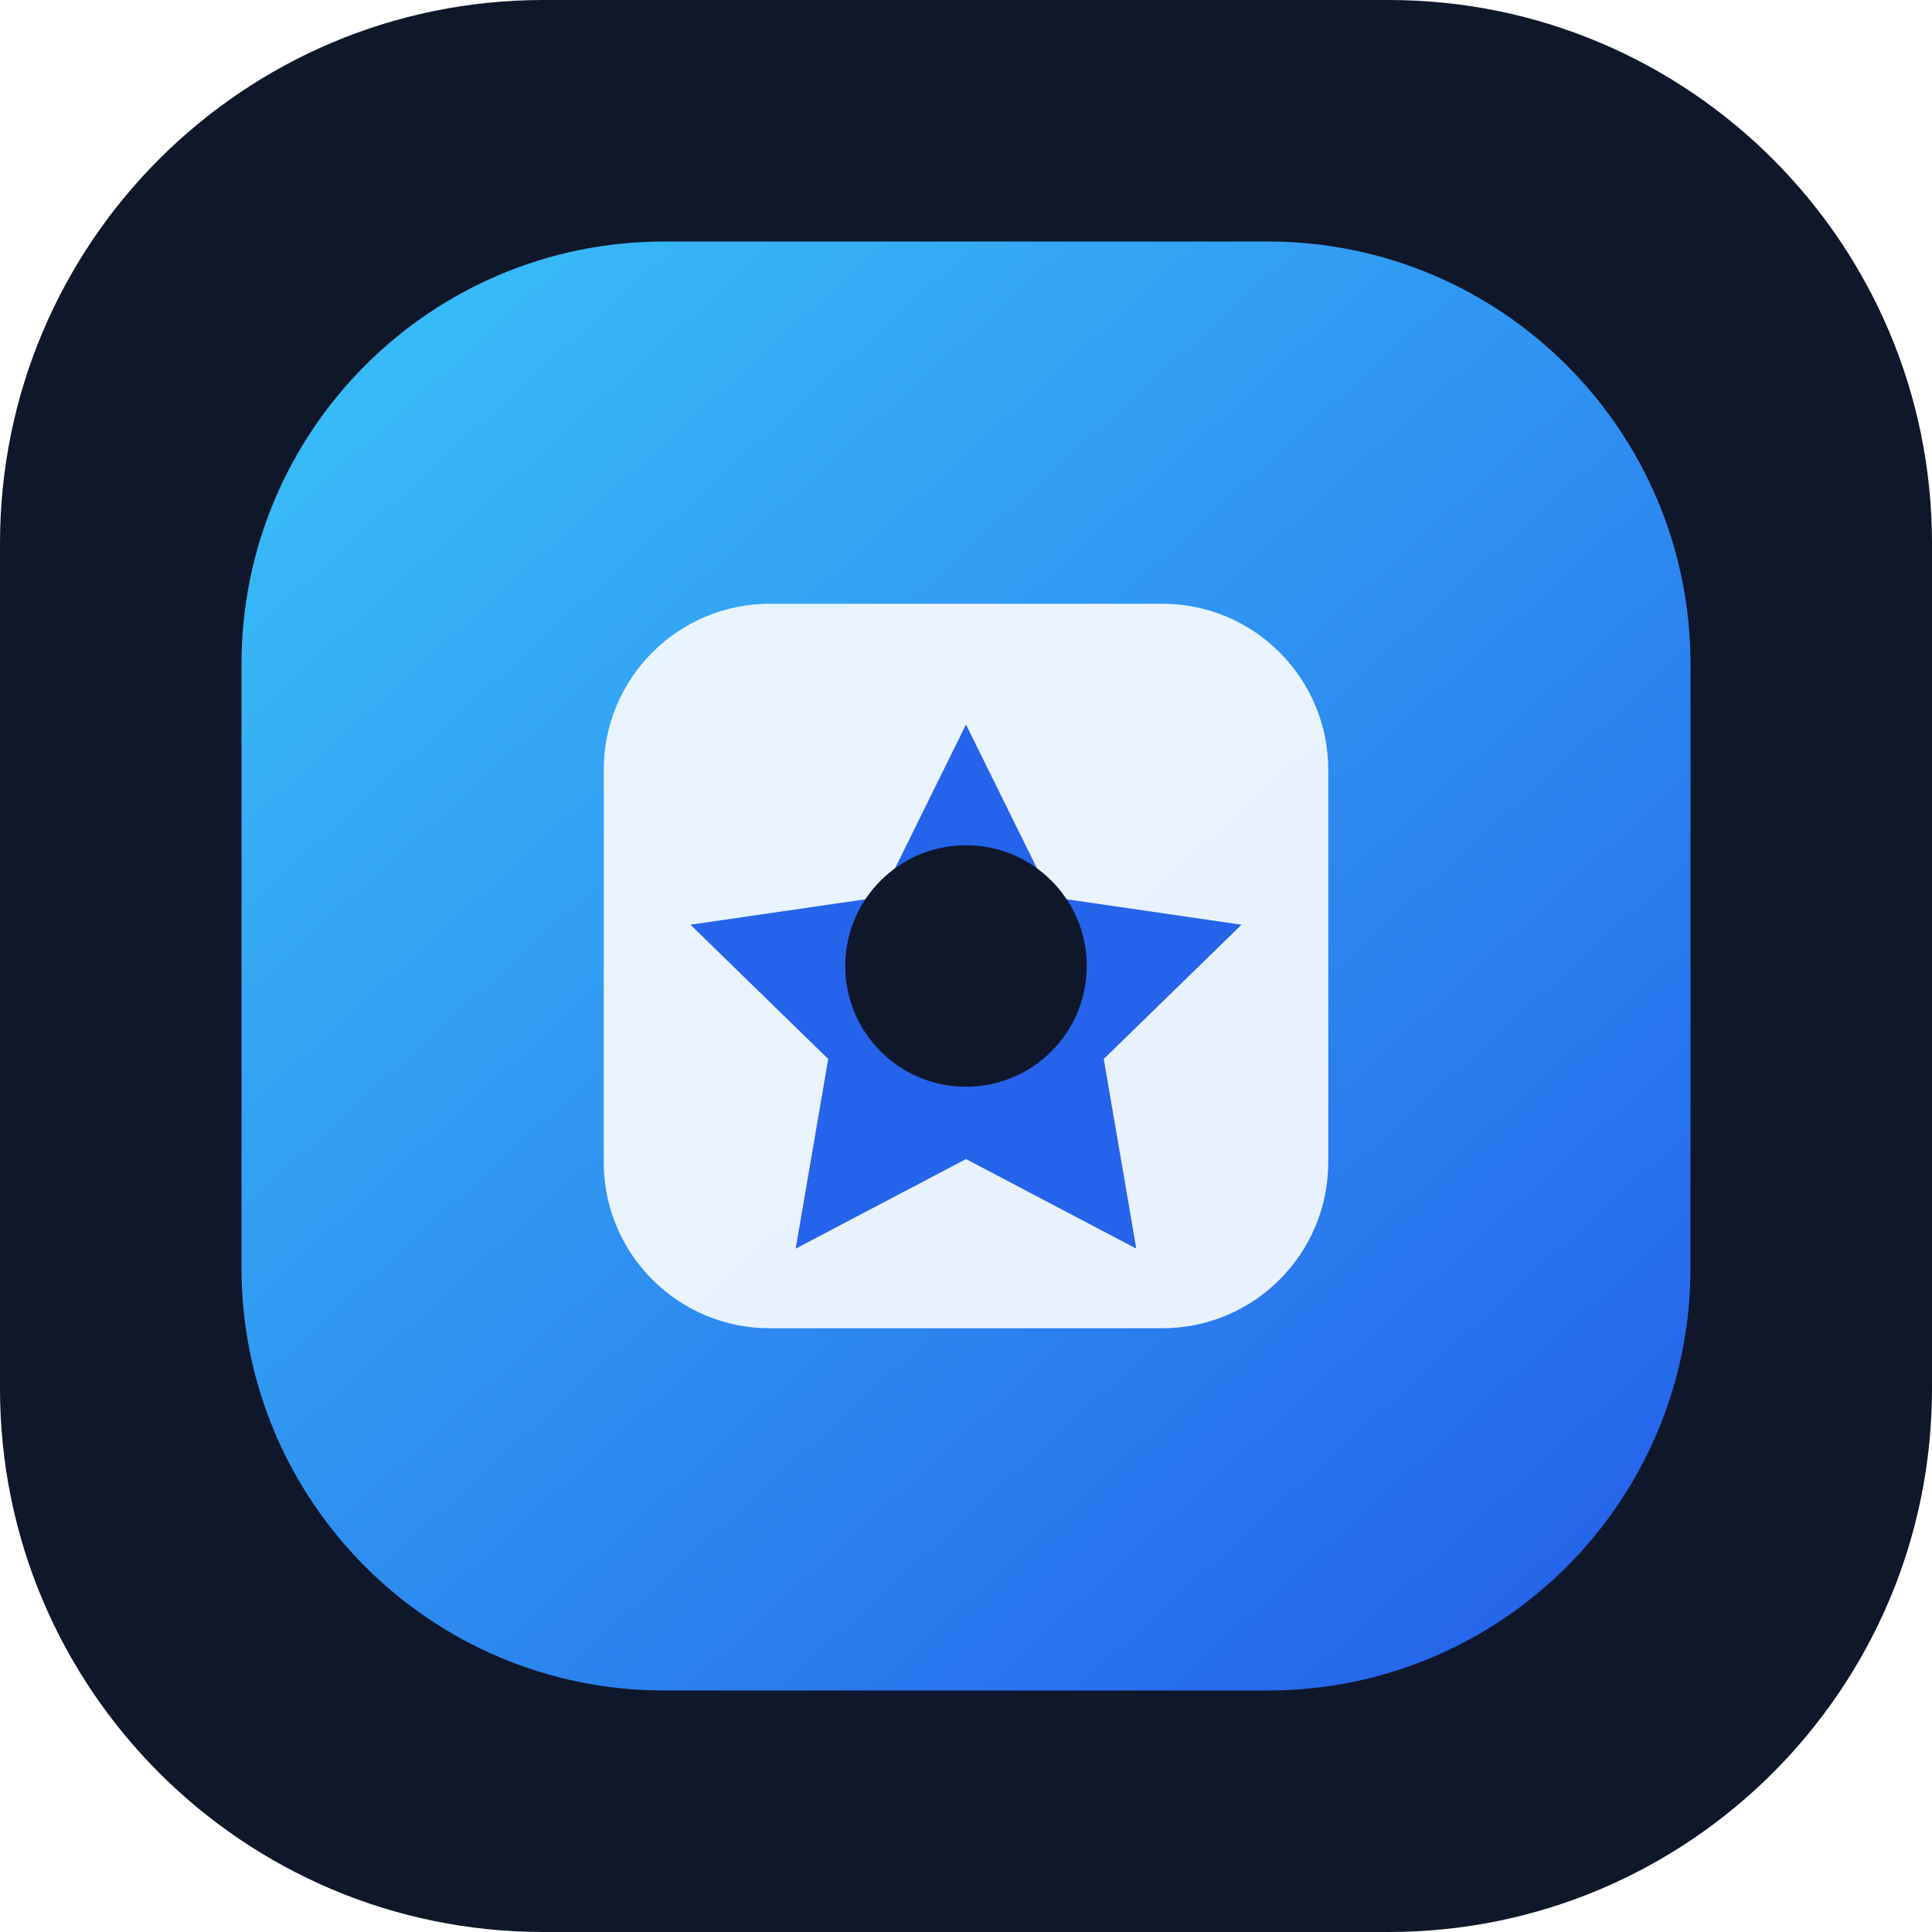
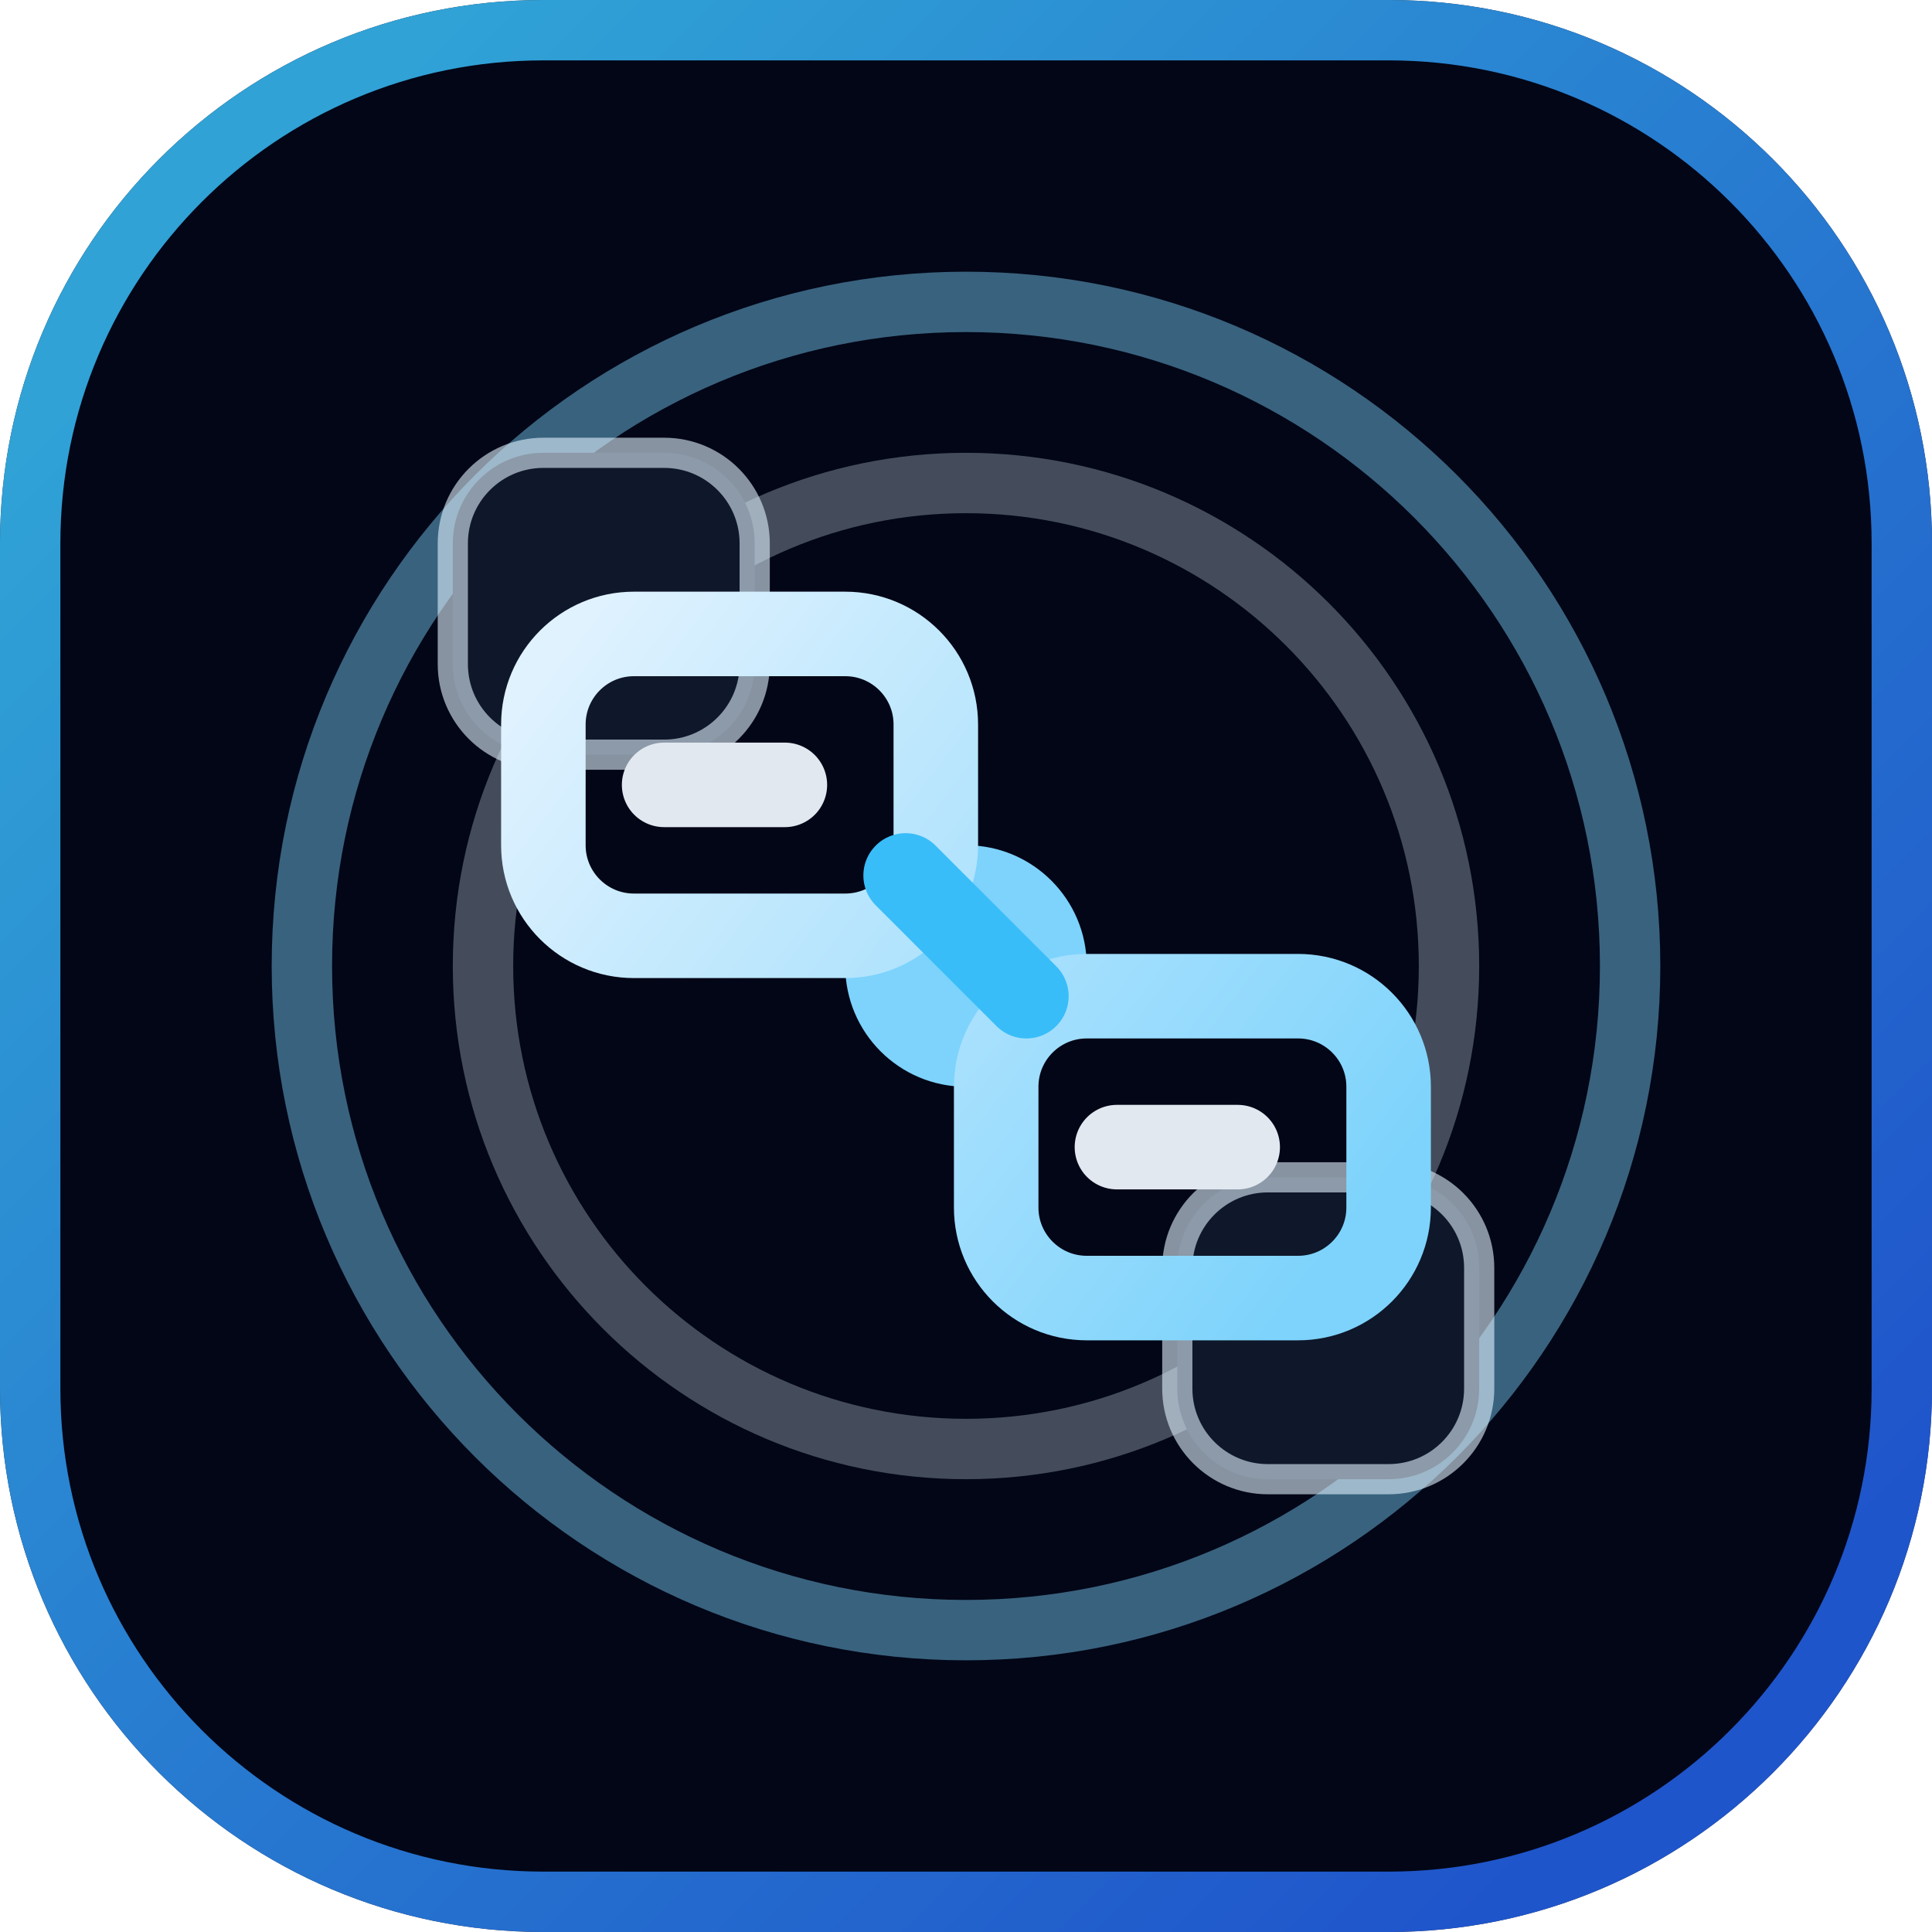
<svg xmlns="http://www.w3.org/2000/svg" width="64" height="64" viewBox="0 0 64 64" fill="none">
-   <rect width="64" height="64" rx="18" fill="#0F172A" />
-   <rect x="8" y="8" width="48" height="48" rx="14" fill="url(#paint0_linear_1_2)" />
-   <path d="M20 25.5C20 22.462 22.462 20 25.5 20H38.5C41.538 20 44 22.462 44 25.5V38.5C44 41.538 41.538 44 38.5 44H25.5C22.462 44 20 41.538 20 38.5V25.5Z" fill="#EFF6FF" fill-opacity="0.96" />
-   <path d="M32 24L34.82 29.715L41.127 30.632L36.564 35.08L37.641 41.362L32 38.396L26.358 41.362L27.436 35.08L22.872 30.632L29.18 29.715L32 24Z" fill="#2563EB" />
-   <circle cx="32" cy="32" r="4" fill="#0F172A" />
+   <rect width="64" height="64" rx="18" fill="#020617" />
+   <rect x="1" y="1" width="62" height="62" rx="17" stroke="url(#frame)" stroke-opacity="0.85" stroke-width="2" />
+   <circle cx="32" cy="32" r="22" stroke="#7DD3FC" stroke-opacity="0.45" stroke-width="2" />
+   <circle cx="32" cy="32" r="16" stroke="#E0F2FE" stroke-opacity="0.3" stroke-width="2" />
+   <circle cx="32" cy="32" r="4" fill="#7DD3FC" />
+   <rect x="15" y="15" width="10" height="10" rx="3" fill="#0F172A" stroke="#E0F2FE" stroke-opacity="0.6" />
+   <rect x="39" y="39" width="10" height="10" rx="3" fill="#0F172A" stroke="#E0F2FE" stroke-opacity="0.6" />
+   <rect x="18" y="21" width="13" height="10" rx="3" stroke="url(#line)" stroke-width="2.8" />
+   <rect x="33" y="33" width="13" height="10" rx="3" stroke="url(#line)" stroke-width="2.8" />
+   <path d="M30 29L34 33" stroke="#38BDF8" stroke-width="2.8" stroke-linecap="round" />
+   <path d="M22 26H26" stroke="#E2E8F0" stroke-width="2.8" stroke-linecap="round" />
+   <path d="M37 38H41" stroke="#E2E8F0" stroke-width="2.8" stroke-linecap="round" />
  <defs>
-     <linearGradient id="paint0_linear_1_2" x1="12" y1="10" x2="52" y2="54" gradientUnits="userSpaceOnUse">
+     <linearGradient id="frame" x1="8" y1="8" x2="56" y2="56" gradientUnits="userSpaceOnUse">
      <stop stop-color="#38BDF8" />
      <stop offset="1" stop-color="#2563EB" />
    </linearGradient>
+     <linearGradient id="line" x1="18" y1="22" x2="44" y2="42" gradientUnits="userSpaceOnUse">
+       <stop stop-color="#E0F2FE" />
+       <stop offset="1" stop-color="#7DD3FC" />
+     </linearGradient>
  </defs>
</svg>
